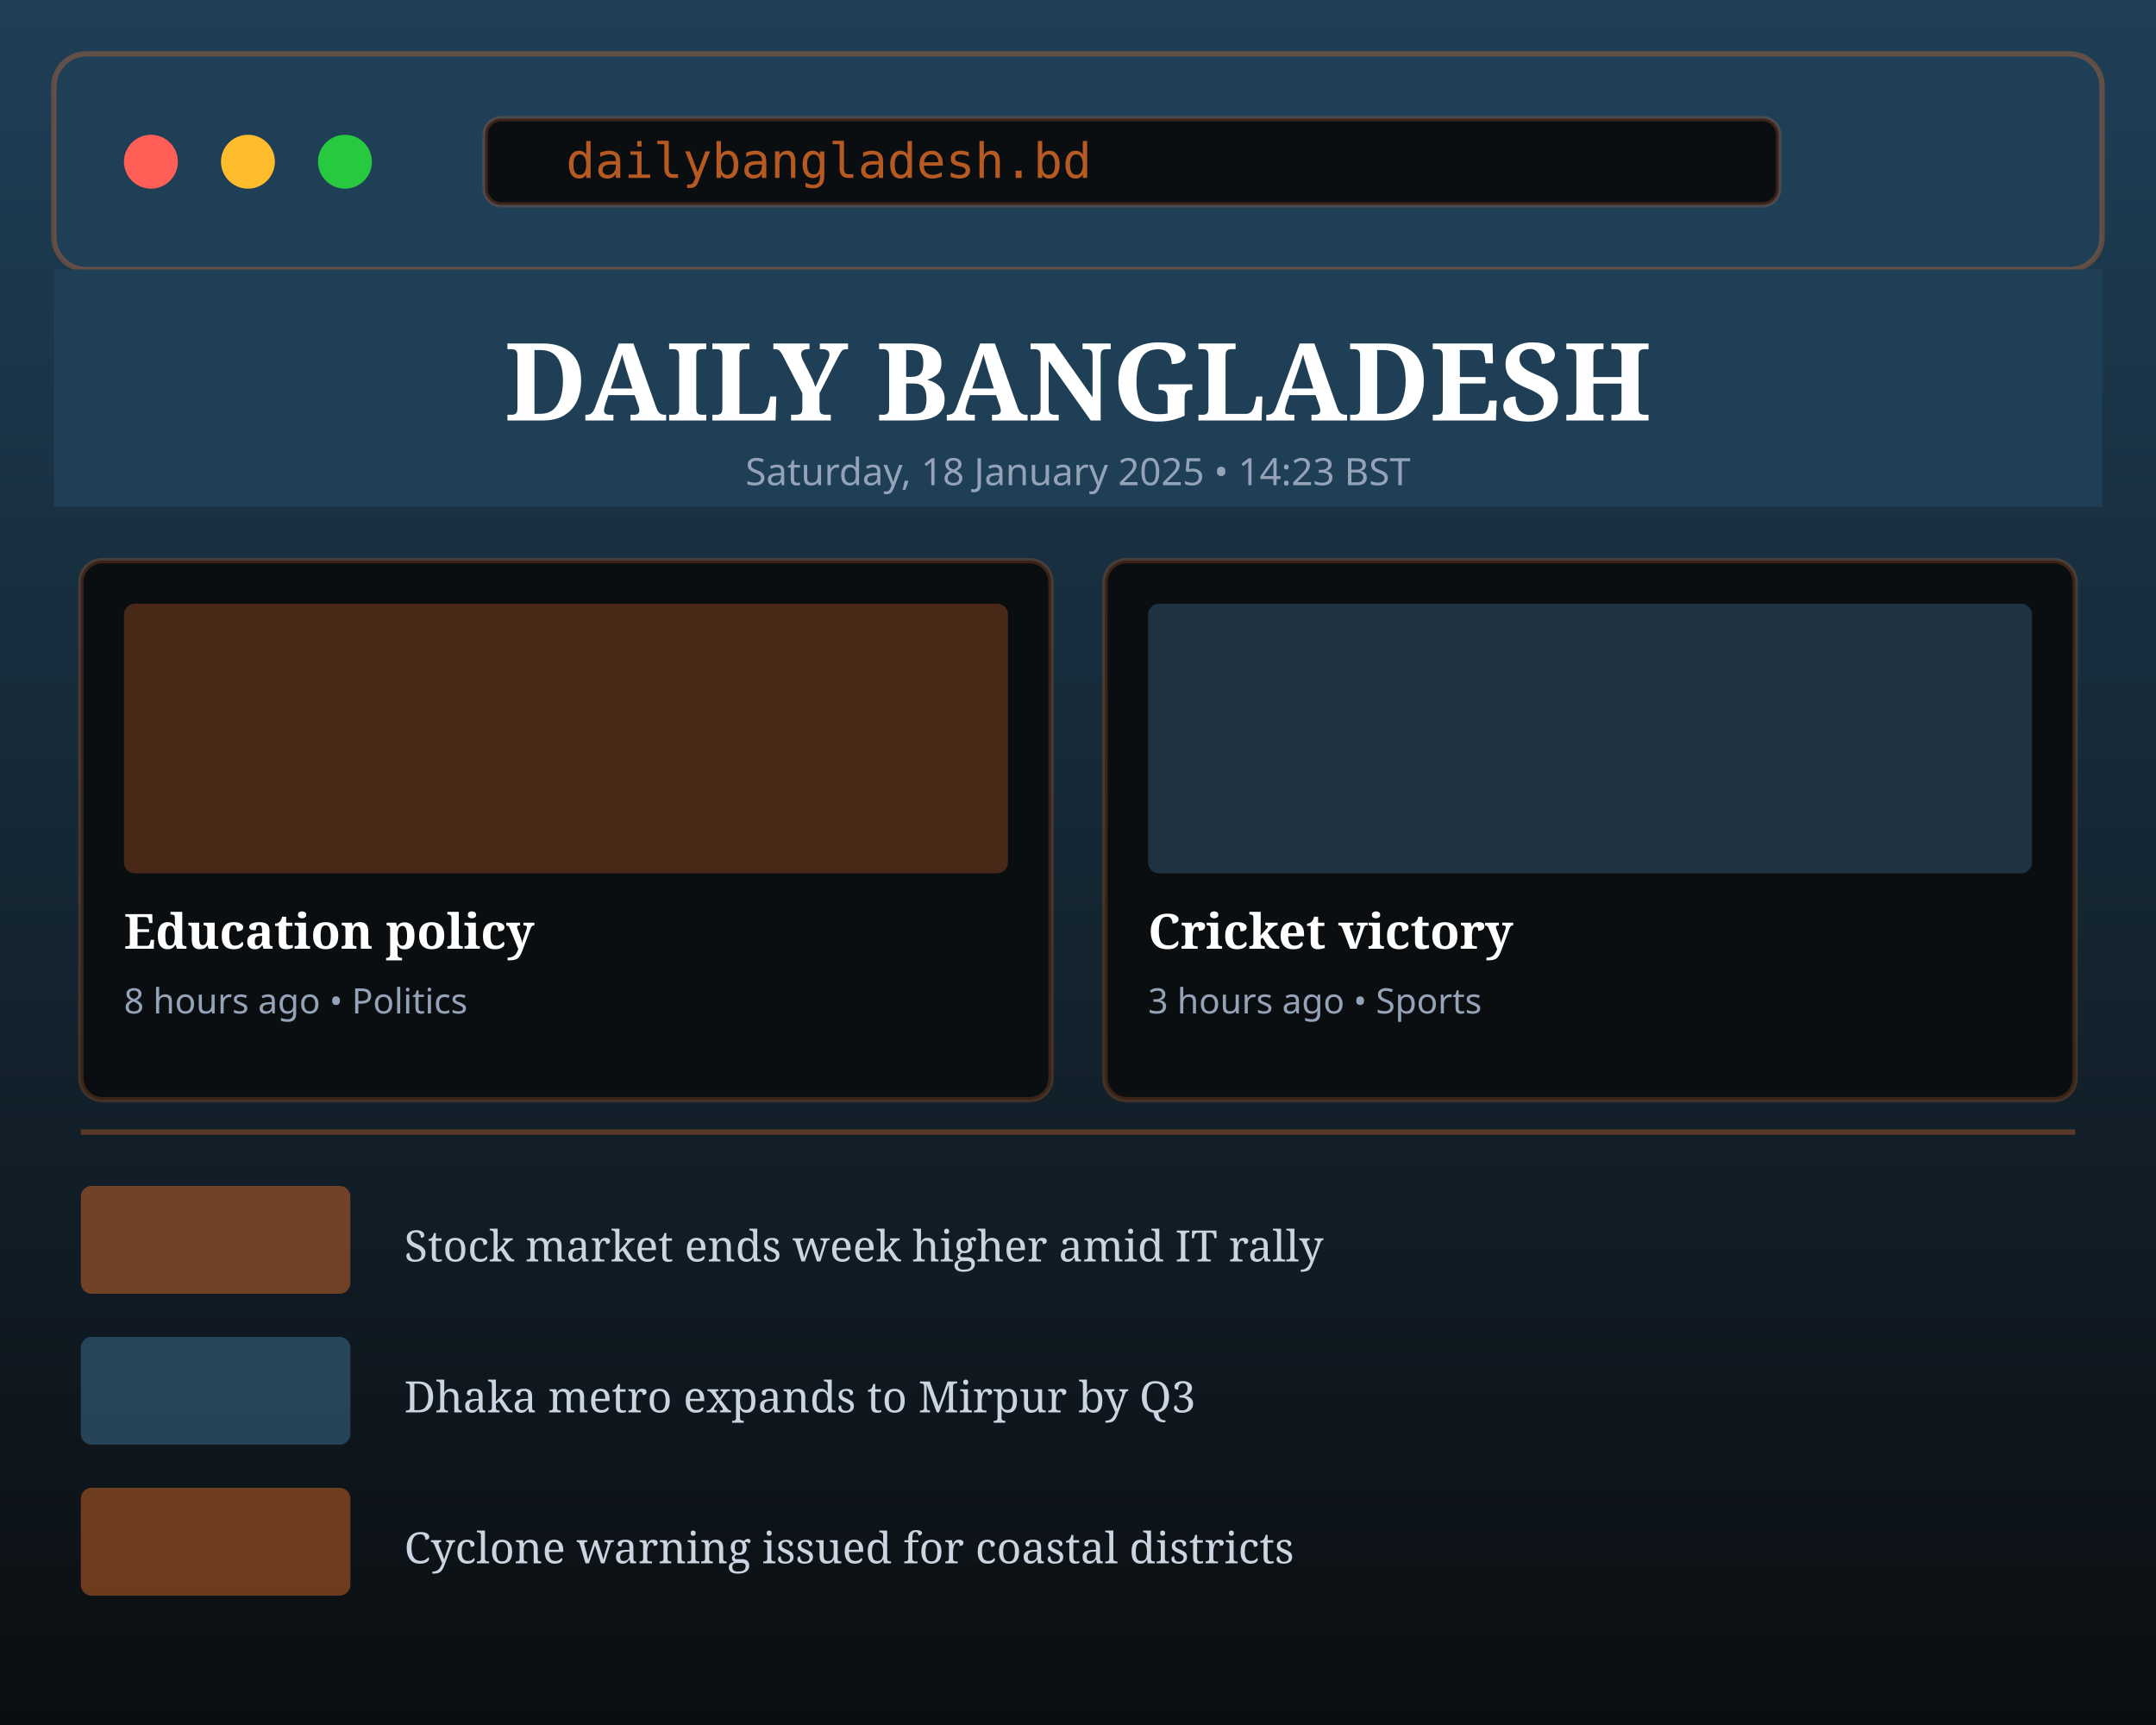
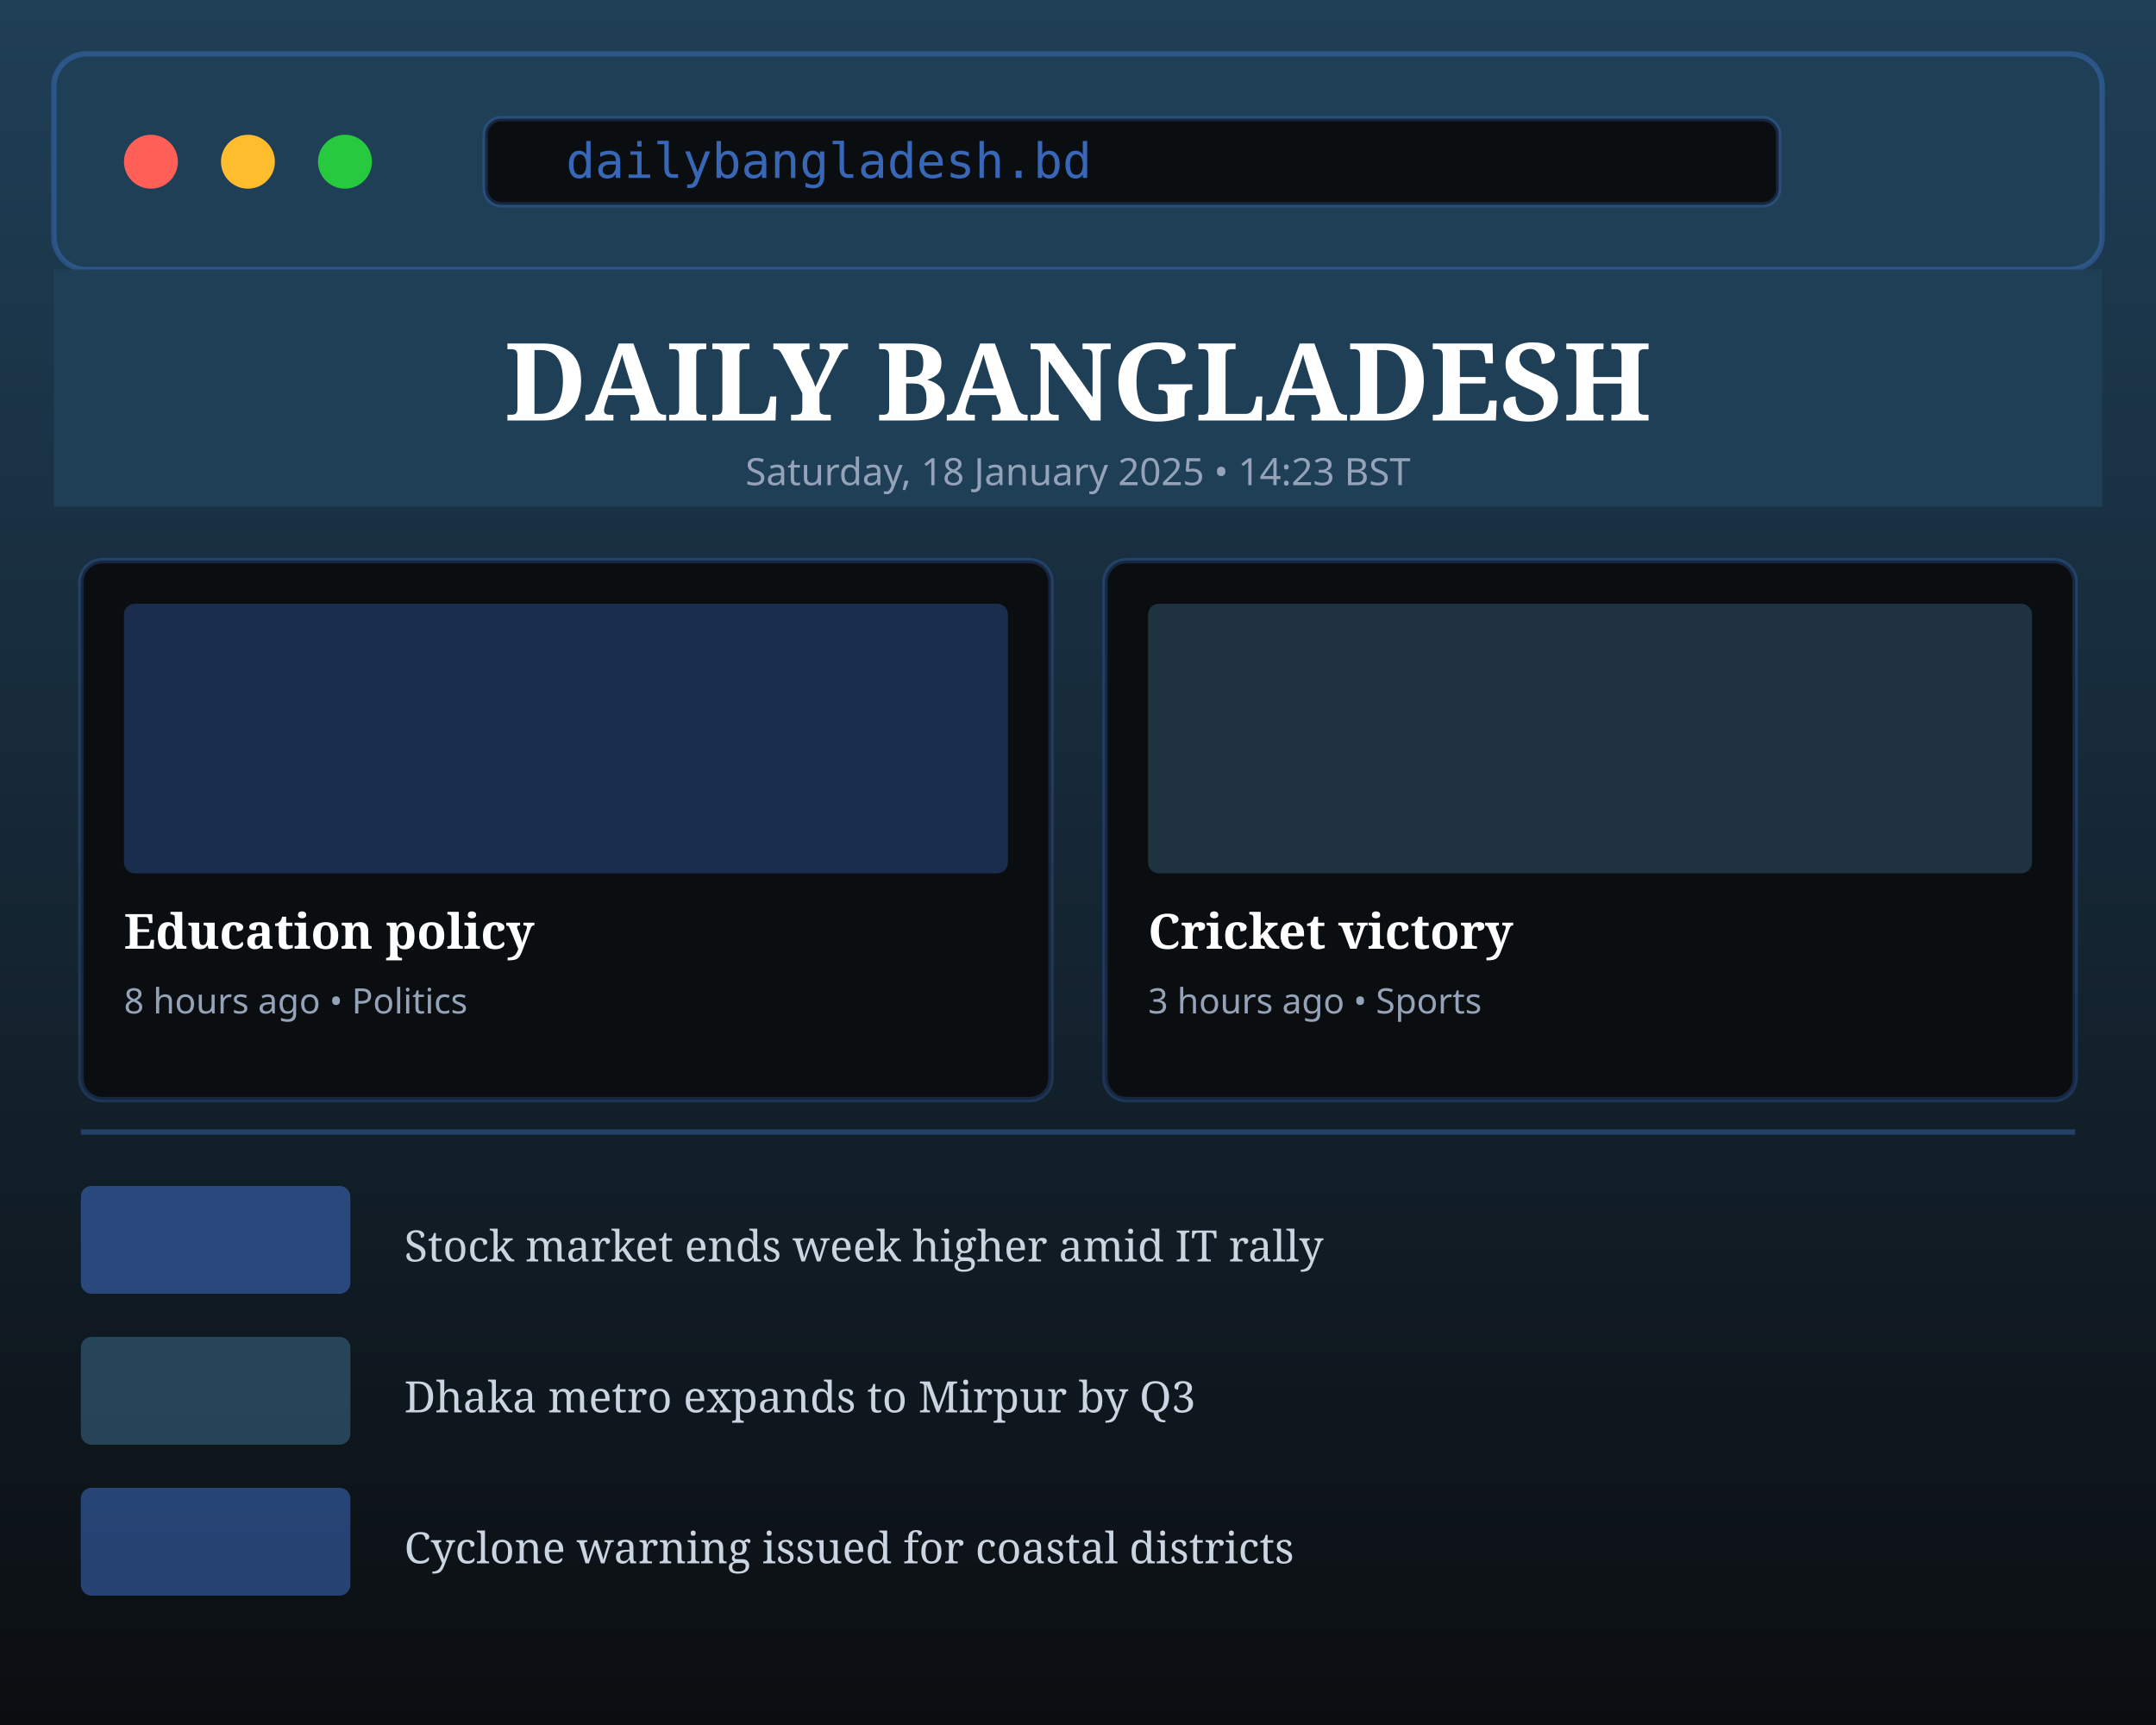
<svg xmlns="http://www.w3.org/2000/svg" viewBox="0 0 400 320">
  <defs>
    <linearGradient id="bg-np" x1="0" y1="0" x2="0" y2="1">
      <stop offset="0%" stop-color="#1f3f57" />
      <stop offset="100%" stop-color="#0b0e11" />
    </linearGradient>
  </defs>
  <rect width="400" height="320" fill="url(#bg-np)" />
-   <rect x="10" y="10" width="380" height="40" rx="6" fill="#1f3f57" stroke="#ff7a29" stroke-opacity="0.3" />
+   <rect x="10" y="10" width="380" height="40" rx="6" fill="#1f3f57" stroke="#4d8dff" stroke-opacity="0.3" />
  <circle cx="28" cy="30" r="5" fill="#ff5f56" />
  <circle cx="46" cy="30" r="5" fill="#ffbd2e" />
  <circle cx="64" cy="30" r="5" fill="#27c93f" />
-   <rect x="90" y="22" width="240" height="16" rx="3" fill="#0b0e11" stroke="#ff7a29" stroke-opacity="0.2" />
-   <text x="105" y="33" font-family="monospace" font-size="9" fill="#ff7a29" opacity="0.7">dailybangladesh.bd</text>
+   <rect x="90" y="22" width="240" height="16" rx="3" fill="#0b0e11" stroke="#4d8dff" stroke-opacity="0.2" />
+   <text x="105" y="33" font-family="monospace" font-size="9" fill="#4d8dff" opacity="0.7">dailybangladesh.bd</text>
  <rect x="10" y="50" width="380" height="44" fill="#1f3f57" />
  <text x="200" y="78" text-anchor="middle" font-family="serif" font-size="20" font-weight="bold" fill="#ffffff">DAILY BANGLADESH</text>
  <text x="200" y="90" text-anchor="middle" font-family="sans-serif" font-size="7" fill="#94a3b8">Saturday, 18 January 2025 • 14:23 BST</text>
  <g transform="translate(15,104)">
-     <rect width="180" height="100" rx="4" fill="#0b0e11" stroke="#ff7a29" stroke-opacity="0.2" />
-     <rect x="8" y="8" width="164" height="50" rx="2" fill="#ff7a29" opacity="0.25" />
+     <rect width="180" height="100" rx="4" fill="#0b0e11" stroke="#4d8dff" stroke-opacity="0.2" />
+     <rect x="8" y="8" width="164" height="50" rx="2" fill="#4d8dff" opacity="0.25" />
    <text x="8" y="72" font-family="serif" font-size="9" font-weight="bold" fill="#ffffff">Education policy</text>
    <text x="8" y="84" font-family="sans-serif" font-size="6.5" fill="#94a3b8">8 hours ago • Politics</text>
  </g>
  <g transform="translate(205,104)">
-     <rect width="180" height="100" rx="4" fill="#0b0e11" stroke="#ff7a29" stroke-opacity="0.2" />
+     <rect width="180" height="100" rx="4" fill="#0b0e11" stroke="#4d8dff" stroke-opacity="0.2" />
    <rect x="8" y="8" width="164" height="50" rx="2" fill="#4c86b0" opacity="0.3" />
    <text x="8" y="72" font-family="serif" font-size="9" font-weight="bold" fill="#ffffff">Cricket victory</text>
    <text x="8" y="84" font-family="sans-serif" font-size="6.5" fill="#94a3b8">3 hours ago • Sports</text>
  </g>
  <g transform="translate(15,210)">
-     <line x1="0" y1="0" x2="370" y2="0" stroke="#ff7a29" stroke-opacity="0.3" />
+     <line x1="0" y1="0" x2="370" y2="0" stroke="#4d8dff" stroke-opacity="0.3" />
    <g transform="translate(0,10)">
-       <rect width="50" height="20" rx="2" fill="#ff7a29" opacity="0.4" />
+       <rect width="50" height="20" rx="2" fill="#4d8dff" opacity="0.4" />
      <text x="60" y="14" font-family="serif" font-size="8" fill="#cbd5e1">Stock market ends week higher amid IT rally</text>
    </g>
    <g transform="translate(0,38)">
      <rect width="50" height="20" rx="2" fill="#4c86b0" opacity="0.4" />
      <text x="60" y="14" font-family="serif" font-size="8" fill="#cbd5e1">Dhaka metro expands to Mirpur by Q3</text>
    </g>
    <g transform="translate(0,66)">
-       <rect width="50" height="20" rx="2" fill="#ff7a29" opacity="0.4" />
+       <rect width="50" height="20" rx="2" fill="#4d8dff" opacity="0.4" />
      <text x="60" y="14" font-family="serif" font-size="8" fill="#cbd5e1">Cyclone warning issued for coastal districts</text>
    </g>
  </g>
</svg>
